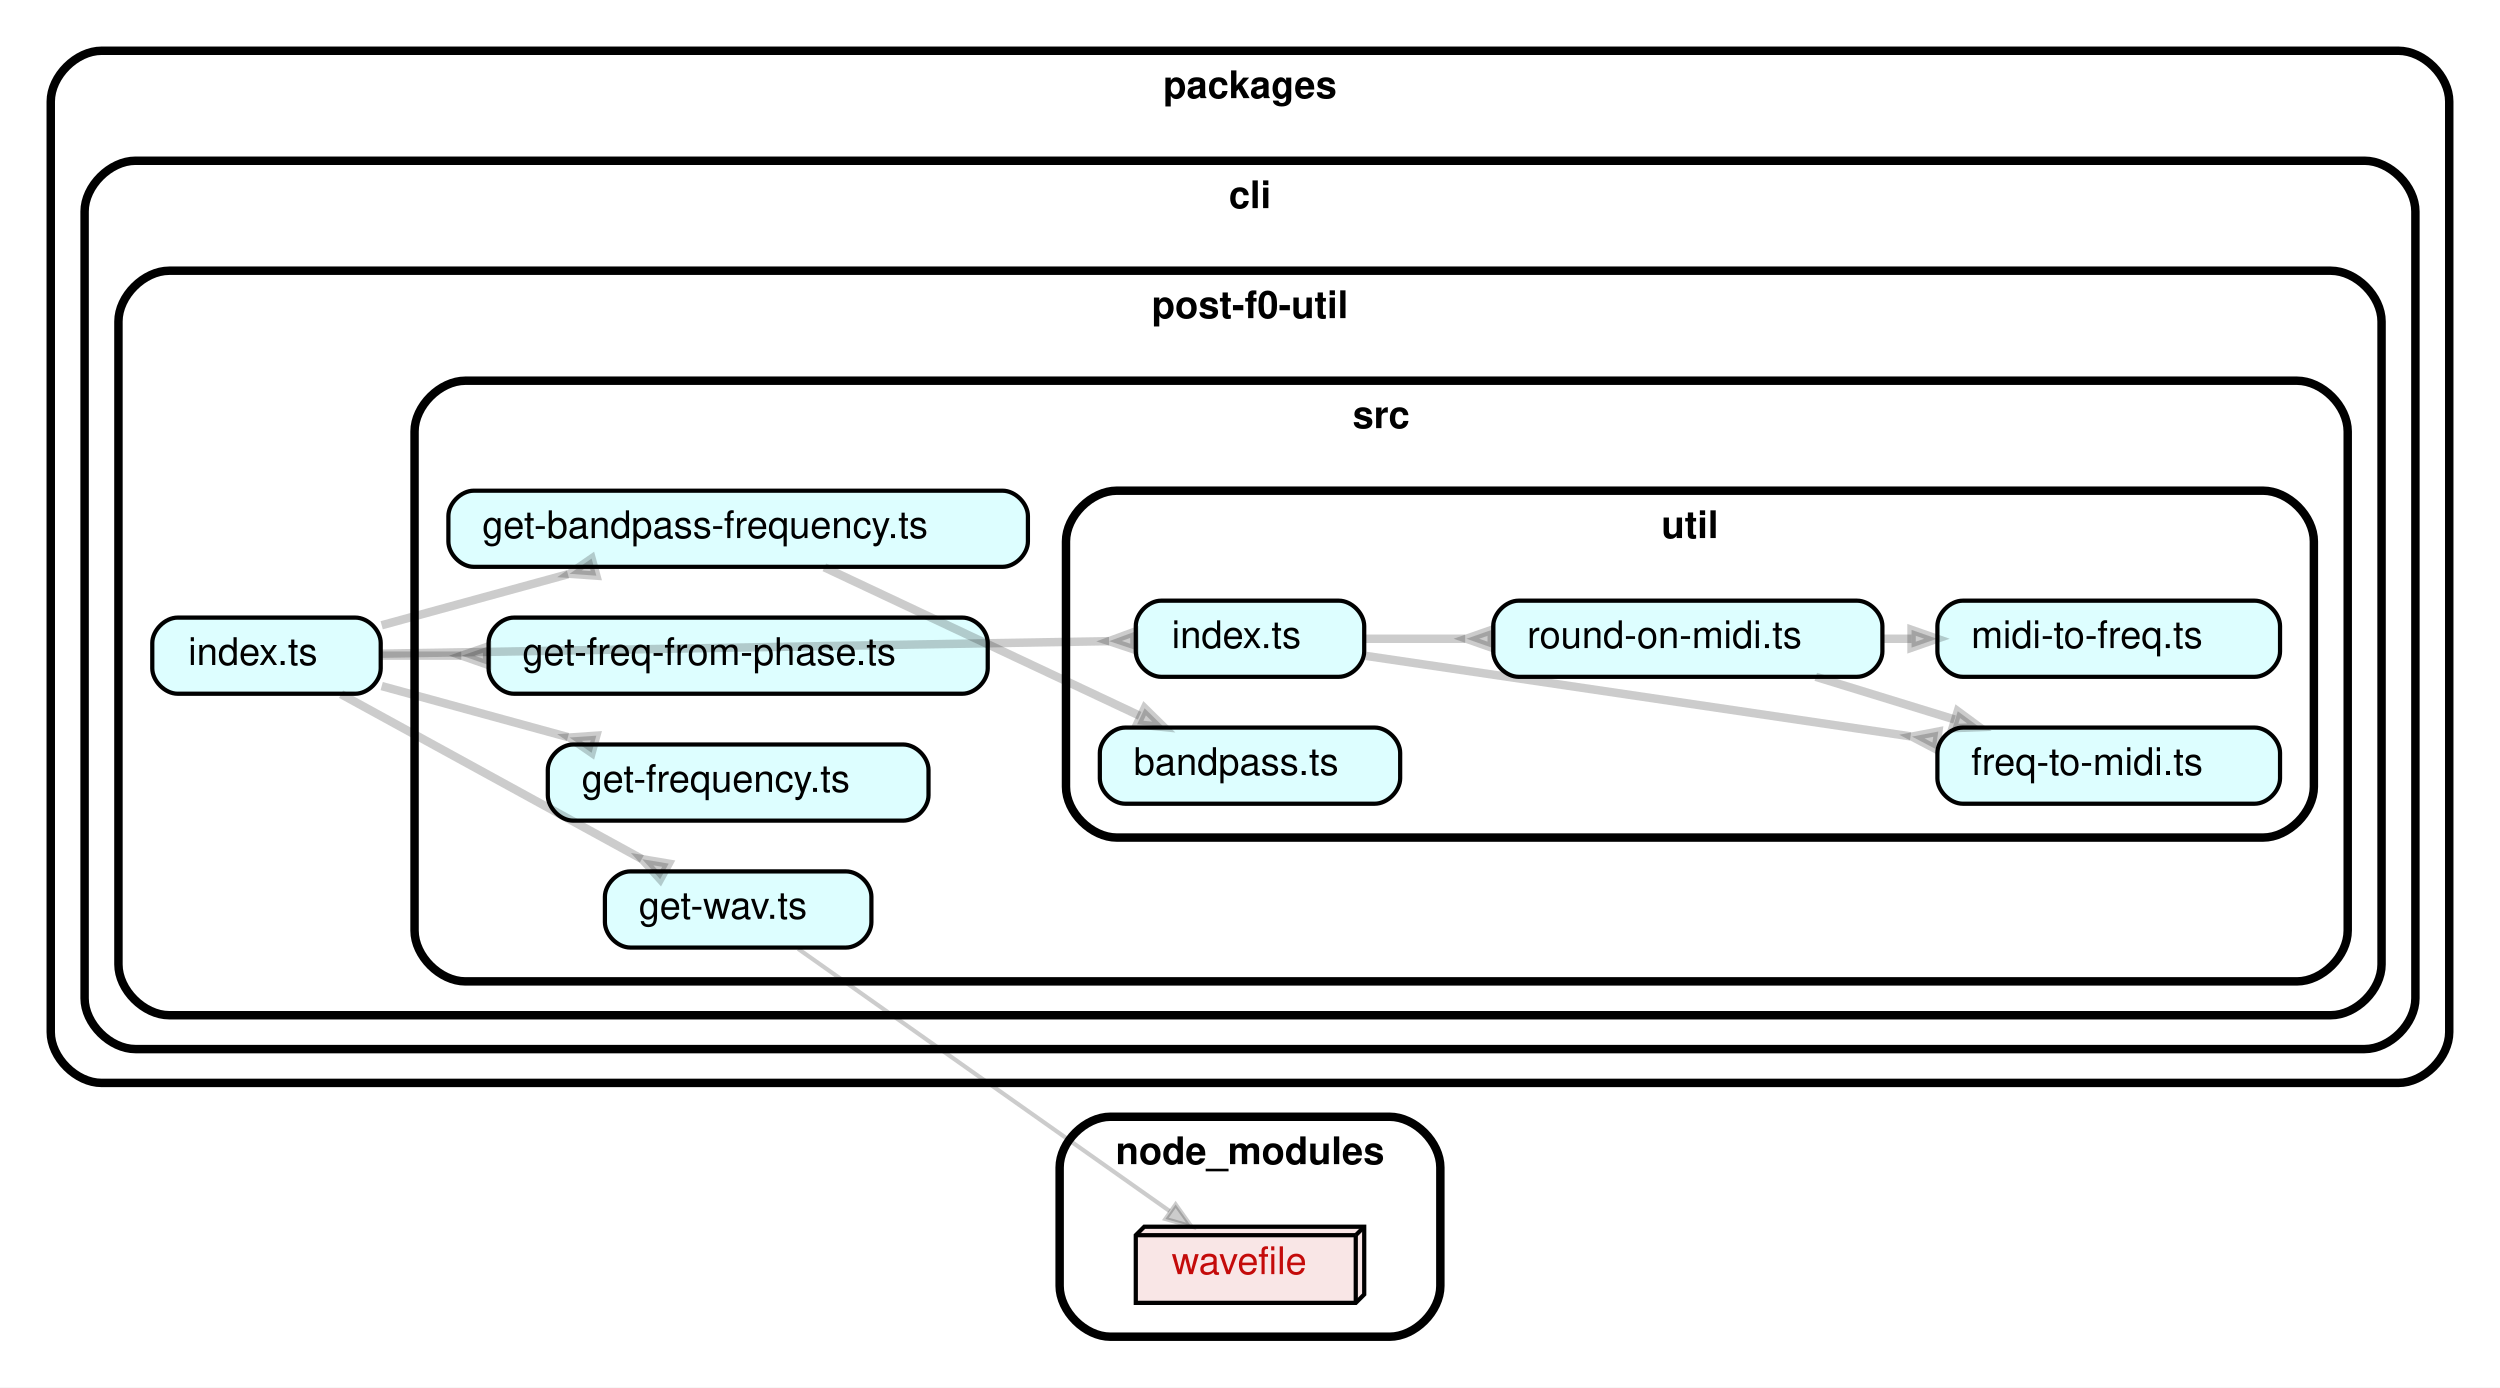
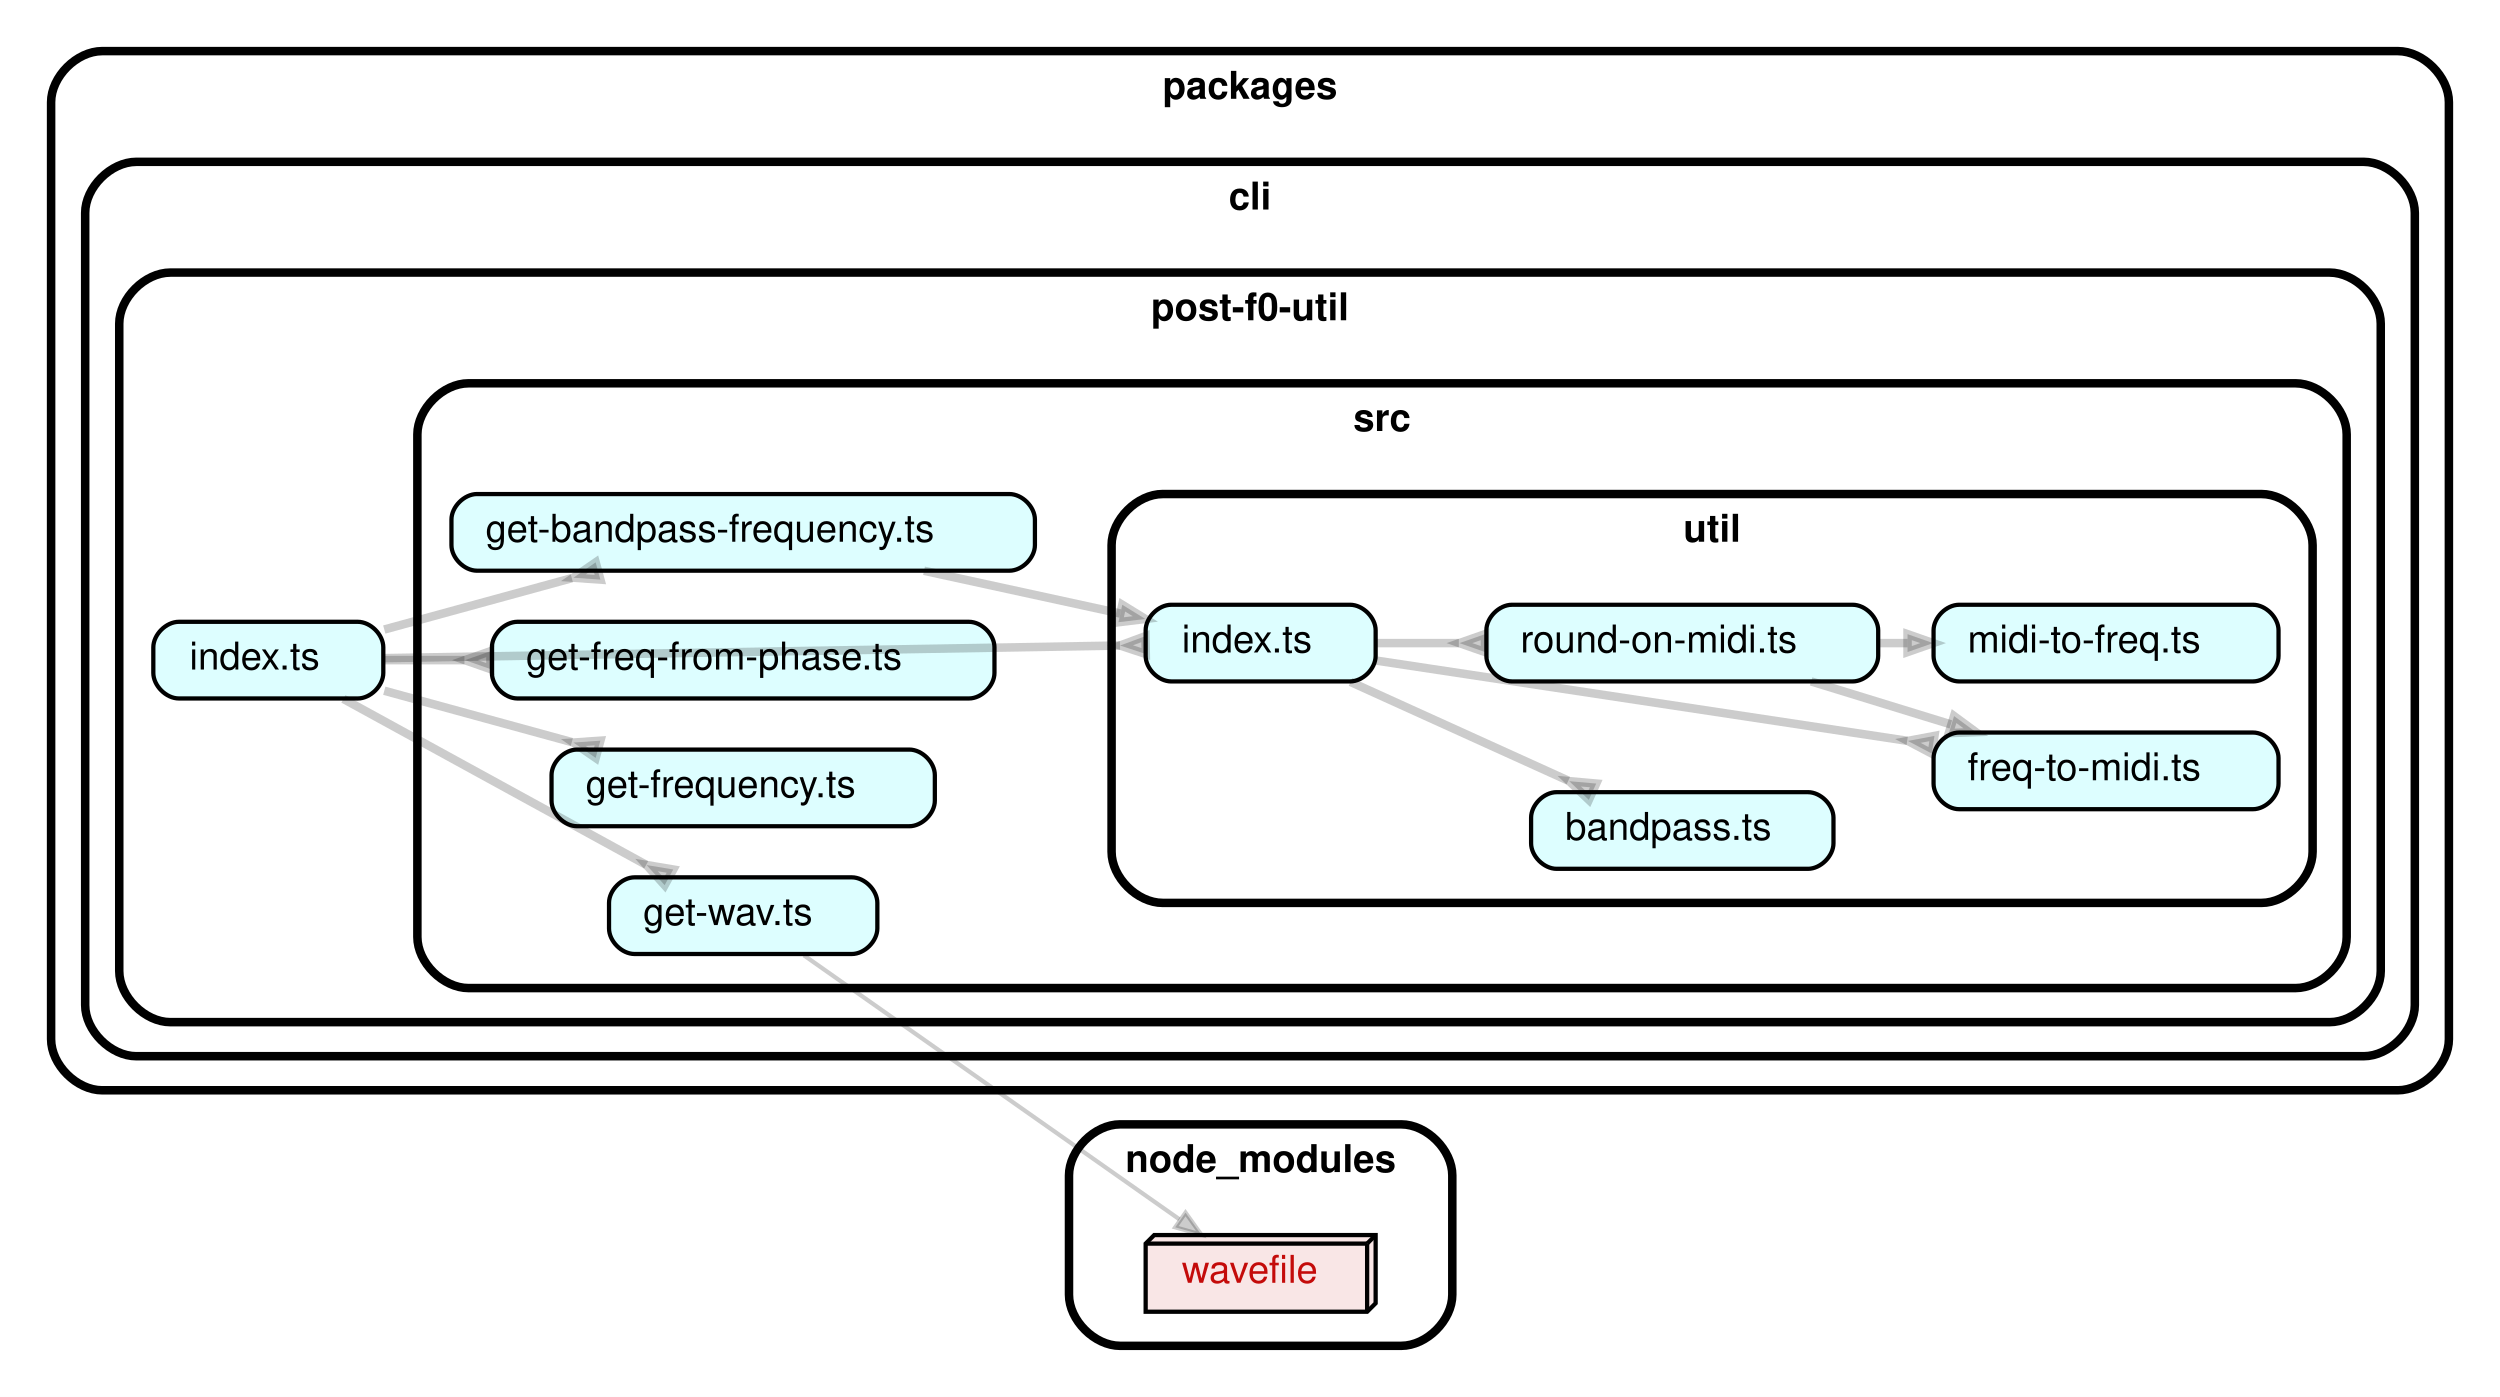
- <svg xmlns="http://www.w3.org/2000/svg" xmlns:xlink="http://www.w3.org/1999/xlink" width="591pt" height="328pt" viewBox="0.00 0.00 591.00 328.00">
+ <svg xmlns="http://www.w3.org/2000/svg" xmlns:xlink="http://www.w3.org/1999/xlink" width="587pt" height="328pt" viewBox="0.00 0.00 587.00 328.00">
  <g id="graph0" class="graph" transform="scale(1 1) rotate(0) translate(4 324)">
-     <polygon fill="white" stroke="transparent" points="-4,4 -4,-324 587,-324 587,4 -4,4" />
+     <polygon fill="white" stroke="transparent" points="-4,4 -4,-324 583,-324 583,4 -4,4" />
    <g id="clust1" class="cluster">
-       <path fill="#ffffff" stroke="black" stroke-width="2" d="M258.5,-8C258.5,-8 324.5,-8 324.5,-8 330.5,-8 336.5,-14 336.5,-20 336.5,-20 336.5,-48 336.5,-48 336.5,-54 330.5,-60 324.5,-60 324.5,-60 258.5,-60 258.5,-60 252.5,-60 246.5,-54 246.5,-48 246.5,-48 246.5,-20 246.5,-20 246.5,-14 252.5,-8 258.5,-8" />
-       <text text-anchor="middle" x="291.5" y="-48.8" font-family="Helvetica,sans-Serif" font-weight="bold" font-size="9.00">node_modules</text>
+       <path fill="#ffffff" stroke="black" stroke-width="2" d="M259,-8C259,-8 325,-8 325,-8 331,-8 337,-14 337,-20 337,-20 337,-48 337,-48 337,-54 331,-60 325,-60 325,-60 259,-60 259,-60 253,-60 247,-54 247,-48 247,-48 247,-20 247,-20 247,-14 253,-8 259,-8" />
+       <text text-anchor="middle" x="292" y="-48.8" font-family="Helvetica,sans-Serif" font-weight="bold" font-size="9.00">node_modules</text>
    </g>
    <g id="clust2" class="cluster">
-       <path fill="#ffffff" stroke="black" stroke-width="2" d="M20,-68C20,-68 563,-68 563,-68 569,-68 575,-74 575,-80 575,-80 575,-300 575,-300 575,-306 569,-312 563,-312 563,-312 20,-312 20,-312 14,-312 8,-306 8,-300 8,-300 8,-80 8,-80 8,-74 14,-68 20,-68" />
-       <text text-anchor="middle" x="291.5" y="-300.8" font-family="Helvetica,sans-Serif" font-weight="bold" font-size="9.00">packages</text>
+       <path fill="#ffffff" stroke="black" stroke-width="2" d="M20,-68C20,-68 559,-68 559,-68 565,-68 571,-74 571,-80 571,-80 571,-300 571,-300 571,-306 565,-312 559,-312 559,-312 20,-312 20,-312 14,-312 8,-306 8,-300 8,-300 8,-80 8,-80 8,-74 14,-68 20,-68" />
+       <text text-anchor="middle" x="289.5" y="-300.8" font-family="Helvetica,sans-Serif" font-weight="bold" font-size="9.00">packages</text>
    </g>
    <g id="clust3" class="cluster">
-       <path fill="#ffffff" stroke="black" stroke-width="2" d="M28,-76C28,-76 555,-76 555,-76 561,-76 567,-82 567,-88 567,-88 567,-274 567,-274 567,-280 561,-286 555,-286 555,-286 28,-286 28,-286 22,-286 16,-280 16,-274 16,-274 16,-88 16,-88 16,-82 22,-76 28,-76" />
-       <text text-anchor="middle" x="291.5" y="-274.8" font-family="Helvetica,sans-Serif" font-weight="bold" font-size="9.00">cli</text>
+       <path fill="#ffffff" stroke="black" stroke-width="2" d="M28,-76C28,-76 551,-76 551,-76 557,-76 563,-82 563,-88 563,-88 563,-274 563,-274 563,-280 557,-286 551,-286 551,-286 28,-286 28,-286 22,-286 16,-280 16,-274 16,-274 16,-88 16,-88 16,-82 22,-76 28,-76" />
+       <text text-anchor="middle" x="289.5" y="-274.8" font-family="Helvetica,sans-Serif" font-weight="bold" font-size="9.00">cli</text>
    </g>
    <g id="clust4" class="cluster">
-       <path fill="#ffffff" stroke="black" stroke-width="2" d="M36,-84C36,-84 547,-84 547,-84 553,-84 559,-90 559,-96 559,-96 559,-248 559,-248 559,-254 553,-260 547,-260 547,-260 36,-260 36,-260 30,-260 24,-254 24,-248 24,-248 24,-96 24,-96 24,-90 30,-84 36,-84" />
-       <text text-anchor="middle" x="291.5" y="-248.8" font-family="Helvetica,sans-Serif" font-weight="bold" font-size="9.00">post-f0-util</text>
+       <path fill="#ffffff" stroke="black" stroke-width="2" d="M36,-84C36,-84 543,-84 543,-84 549,-84 555,-90 555,-96 555,-96 555,-248 555,-248 555,-254 549,-260 543,-260 543,-260 36,-260 36,-260 30,-260 24,-254 24,-248 24,-248 24,-96 24,-96 24,-90 30,-84 36,-84" />
+       <text text-anchor="middle" x="289.5" y="-248.8" font-family="Helvetica,sans-Serif" font-weight="bold" font-size="9.00">post-f0-util</text>
    </g>
    <g id="clust5" class="cluster">
-       <path fill="#ffffff" stroke="black" stroke-width="2" d="M106,-92C106,-92 539,-92 539,-92 545,-92 551,-98 551,-104 551,-104 551,-222 551,-222 551,-228 545,-234 539,-234 539,-234 106,-234 106,-234 100,-234 94,-228 94,-222 94,-222 94,-104 94,-104 94,-98 100,-92 106,-92" />
-       <text text-anchor="middle" x="322.5" y="-222.8" font-family="Helvetica,sans-Serif" font-weight="bold" font-size="9.00">src</text>
+       <path fill="#ffffff" stroke="black" stroke-width="2" d="M106,-92C106,-92 535,-92 535,-92 541,-92 547,-98 547,-104 547,-104 547,-222 547,-222 547,-228 541,-234 535,-234 535,-234 106,-234 106,-234 100,-234 94,-228 94,-222 94,-222 94,-104 94,-104 94,-98 100,-92 106,-92" />
+       <text text-anchor="middle" x="320.5" y="-222.8" font-family="Helvetica,sans-Serif" font-weight="bold" font-size="9.00">src</text>
    </g>
    <g id="clust6" class="cluster">
-       <path fill="#ffffff" stroke="black" stroke-width="2" d="M260,-126C260,-126 531,-126 531,-126 537,-126 543,-132 543,-138 543,-138 543,-196 543,-196 543,-202 537,-208 531,-208 531,-208 260,-208 260,-208 254,-208 248,-202 248,-196 248,-196 248,-138 248,-138 248,-132 254,-126 260,-126" />
-       <text text-anchor="middle" x="395.5" y="-196.8" font-family="Helvetica,sans-Serif" font-weight="bold" font-size="9.00">util</text>
+       <path fill="#ffffff" stroke="black" stroke-width="2" d="M269,-112C269,-112 527,-112 527,-112 533,-112 539,-118 539,-124 539,-124 539,-196 539,-196 539,-202 533,-208 527,-208 527,-208 269,-208 269,-208 263,-208 257,-202 257,-196 257,-196 257,-124 257,-124 257,-118 263,-112 269,-112" />
+       <text text-anchor="middle" x="398" y="-196.8" font-family="Helvetica,sans-Serif" font-weight="bold" font-size="9.00">util</text>
    </g>
    <g id="node1" class="node">
      <g id="a_node1">
        <a xlink:href="https://www.npmjs.com/package/wavefile" xlink:title="wavefile">
-           <polygon fill="#c40b0a" fill-opacity="0.102" stroke="black" points="318.5,-34 266.5,-34 264.5,-32 264.5,-16 316.5,-16 318.5,-18 318.5,-34" />
-           <polyline fill="none" stroke="black" points="316.5,-32 264.5,-32 " />
-           <polyline fill="none" stroke="black" points="316.5,-32 316.5,-16 " />
-           <polyline fill="none" stroke="black" points="316.5,-32 318.5,-34 " />
-           <text text-anchor="start" x="273" y="-22.8" font-family="Helvetica,sans-Serif" font-size="9.00" fill="#c40b0a">wavefile</text>
+           <polygon fill="#c40b0a" fill-opacity="0.102" stroke="black" points="319,-34 267,-34 265,-32 265,-16 317,-16 319,-18 319,-34" />
+           <polyline fill="none" stroke="black" points="317,-32 265,-32 " />
+           <polyline fill="none" stroke="black" points="317,-32 317,-16 " />
+           <polyline fill="none" stroke="black" points="317,-32 319,-34 " />
+           <text text-anchor="start" x="273.5" y="-22.8" font-family="Helvetica,sans-Serif" font-size="9.00" fill="#c40b0a">wavefile</text>
        </a>
      </g>
    </g>
    <g id="node2" class="node">
      <g id="a_node2">
        <a xlink:href="packages/cli/post-f0-util/index.ts" xlink:title="index.ts">
          <path fill="#ddfeff" stroke="black" d="M80,-178C80,-178 38,-178 38,-178 35,-178 32,-175 32,-172 32,-172 32,-166 32,-166 32,-163 35,-160 38,-160 38,-160 80,-160 80,-160 83,-160 86,-163 86,-166 86,-166 86,-172 86,-172 86,-175 83,-178 80,-178" />
          <text text-anchor="start" x="40.5" y="-166.8" font-family="Helvetica,sans-Serif" font-size="9.00">index.ts</text>
        </a>
      </g>
    </g>
    <g id="node3" class="node">
      <g id="a_node3">
        <a xlink:href="packages/cli/post-f0-util/src/get-bandpass-frequency.ts" xlink:title="get-bandpass-frequency.ts">
          <path fill="#ddfeff" stroke="black" d="M233,-208C233,-208 108,-208 108,-208 105,-208 102,-205 102,-202 102,-202 102,-196 102,-196 102,-193 105,-190 108,-190 108,-190 233,-190 233,-190 236,-190 239,-193 239,-196 239,-196 239,-202 239,-202 239,-205 236,-208 233,-208" />
          <text text-anchor="start" x="110" y="-196.8" font-family="Helvetica,sans-Serif" font-size="9.00">get-bandpass-frequency.ts</text>
        </a>
      </g>
    </g>
    <g id="edge1" class="edge">
      <path fill="none" stroke="#000000" stroke-width="2" stroke-opacity="0.2" d="M86.23,-176.19C99.4,-179.8 115.64,-184.24 130.26,-188.25" />
      <polygon fill="#000000" fill-opacity="0.2" stroke="#000000" stroke-width="2" stroke-opacity="0.2" points="135.86,-191.96 130.63,-188.35 136.97,-187.91 135.86,-191.96" />
    </g>
    <g id="node4" class="node">
      <g id="a_node4">
        <a xlink:href="packages/cli/post-f0-util/src/get-freq-from-phase.ts" xlink:title="get-freq-from-phase.ts">
          <path fill="#ddfeff" stroke="black" d="M223.5,-178C223.5,-178 117.5,-178 117.5,-178 114.5,-178 111.5,-175 111.5,-172 111.5,-172 111.5,-166 111.5,-166 111.5,-163 114.5,-160 117.5,-160 117.5,-160 223.5,-160 223.5,-160 226.5,-160 229.5,-163 229.5,-166 229.5,-166 229.5,-172 229.5,-172 229.5,-175 226.5,-178 223.5,-178" />
          <text text-anchor="start" x="119.5" y="-166.8" font-family="Helvetica,sans-Serif" font-size="9.00">get-freq-from-phase.ts</text>
        </a>
      </g>
    </g>
    <g id="edge2" class="edge">
      <path fill="none" stroke="#000000" stroke-width="2" stroke-opacity="0.2" d="M86.23,-169C92.04,-169 98.45,-169 105.05,-169" />
      <polygon fill="#000000" fill-opacity="0.2" stroke="#000000" stroke-width="2" stroke-opacity="0.2" points="111.16,-171.1 105.16,-169 111.16,-166.9 111.16,-171.1" />
    </g>
    <g id="node5" class="node">
      <g id="a_node5">
        <a xlink:href="packages/cli/post-f0-util/src/get-frequency.ts" xlink:title="get-frequency.ts">
          <path fill="#ddfeff" stroke="black" d="M209.5,-148C209.5,-148 131.5,-148 131.5,-148 128.5,-148 125.5,-145 125.5,-142 125.5,-142 125.5,-136 125.5,-136 125.5,-133 128.5,-130 131.5,-130 131.5,-130 209.5,-130 209.5,-130 212.5,-130 215.5,-133 215.5,-136 215.5,-136 215.5,-142 215.5,-142 215.5,-145 212.5,-148 209.5,-148" />
          <text text-anchor="start" x="133.5" y="-136.8" font-family="Helvetica,sans-Serif" font-size="9.00">get-frequency.ts</text>
        </a>
      </g>
    </g>
    <g id="edge3" class="edge">
      <path fill="none" stroke="#000000" stroke-width="2" stroke-opacity="0.2" d="M86.23,-161.81C99.4,-158.2 115.64,-153.76 130.26,-149.75" />
      <polygon fill="#000000" fill-opacity="0.2" stroke="#000000" stroke-width="2" stroke-opacity="0.2" points="136.97,-150.09 130.63,-149.65 135.86,-146.04 136.97,-150.09" />
    </g>
    <g id="node6" class="node">
      <g id="a_node6">
        <a xlink:href="packages/cli/post-f0-util/src/get-wav.ts" xlink:title="get-wav.ts">
          <path fill="#ddfeff" stroke="black" d="M196,-118C196,-118 145,-118 145,-118 142,-118 139,-115 139,-112 139,-112 139,-106 139,-106 139,-103 142,-100 145,-100 145,-100 196,-100 196,-100 199,-100 202,-103 202,-106 202,-106 202,-112 202,-112 202,-115 199,-118 196,-118" />
          <text text-anchor="start" x="147" y="-106.8" font-family="Helvetica,sans-Serif" font-size="9.00">get-wav.ts</text>
        </a>
      </g>
    </g>
    <g id="edge4" class="edge">
      <path fill="none" stroke="#000000" stroke-width="2" stroke-opacity="0.2" d="M76.63,-159.89C95.63,-149.47 126.8,-132.4 147.72,-120.93" />
      <polygon fill="#000000" fill-opacity="0.2" stroke="#000000" stroke-width="2" stroke-opacity="0.2" points="154.08,-119.84 147.81,-120.89 152.06,-116.16 154.08,-119.84" />
    </g>
    <g id="node7" class="node">
      <g id="a_node7">
        <a xlink:href="packages/cli/post-f0-util/src/util/index.ts" xlink:title="index.ts">
-           <path fill="#ddfeff" stroke="black" d="M312.5,-182C312.5,-182 270.5,-182 270.5,-182 267.5,-182 264.5,-179 264.5,-176 264.5,-176 264.5,-170 264.5,-170 264.5,-167 267.5,-164 270.5,-164 270.5,-164 312.5,-164 312.5,-164 315.5,-164 318.5,-167 318.5,-170 318.5,-170 318.5,-176 318.5,-176 318.5,-179 315.5,-182 312.5,-182" />
-           <text text-anchor="start" x="273" y="-170.8" font-family="Helvetica,sans-Serif" font-size="9.00">index.ts</text>
+           <path fill="#ddfeff" stroke="black" d="M313,-182C313,-182 271,-182 271,-182 268,-182 265,-179 265,-176 265,-176 265,-170 265,-170 265,-167 268,-164 271,-164 271,-164 313,-164 313,-164 316,-164 319,-167 319,-170 319,-170 319,-176 319,-176 319,-179 316,-182 313,-182" />
+           <text text-anchor="start" x="273.5" y="-170.8" font-family="Helvetica,sans-Serif" font-size="9.00">index.ts</text>
        </a>
      </g>
    </g>
    <g id="edge5" class="edge">
-       <path fill="none" stroke="#000000" stroke-width="2" stroke-opacity="0.2" d="M86.13,-169.47C128.89,-170.2 211.85,-171.63 258.18,-172.43" />
-       <polygon fill="#000000" fill-opacity="0.2" stroke="#000000" stroke-width="2" stroke-opacity="0.2" points="264.15,-174.63 258.19,-172.43 264.22,-170.43 264.15,-174.63" />
+       <path fill="none" stroke="#000000" stroke-width="2" stroke-opacity="0.2" d="M86.18,-169.47C129.15,-170.2 212.63,-171.64 258.98,-172.43" />
+       <polygon fill="#000000" fill-opacity="0.2" stroke="#000000" stroke-width="2" stroke-opacity="0.2" points="264.95,-174.64 258.99,-172.43 265.03,-170.44 264.95,-174.64" />
+     </g>
+     <g id="edge6" class="edge">
+       <path fill="none" stroke="#000000" stroke-width="2" stroke-opacity="0.2" d="M212.96,-189.98C228.06,-186.69 244.88,-183.03 259.04,-179.95" />
+       <polygon fill="#000000" fill-opacity="0.2" stroke="#000000" stroke-width="2" stroke-opacity="0.2" points="259.51,-182 264.92,-178.67 258.61,-177.9 259.51,-182" />
+     </g>
+     <g id="edge7" class="edge">
+       <path fill="none" stroke="#000000" stroke-opacity="0.2" d="M184.75,-99.69C206.21,-84.6 248.64,-54.77 272.89,-37.73" />
+       <polygon fill="#000000" fill-opacity="0.2" stroke="#000000" stroke-opacity="0.2" points="274.36,-39.27 278.06,-34.1 271.94,-35.83 274.36,-39.27" />
    </g>
    <g id="node8" class="node">
      <g id="a_node8">
        <a xlink:href="packages/cli/post-f0-util/src/util/bandpass.ts" xlink:title="bandpass.ts">
-           <path fill="#ddfeff" stroke="black" d="M321,-152C321,-152 262,-152 262,-152 259,-152 256,-149 256,-146 256,-146 256,-140 256,-140 256,-137 259,-134 262,-134 262,-134 321,-134 321,-134 324,-134 327,-137 327,-140 327,-140 327,-146 327,-146 327,-149 324,-152 321,-152" />
-           <text text-anchor="start" x="264" y="-140.8" font-family="Helvetica,sans-Serif" font-size="9.00">bandpass.ts</text>
+           <path fill="#ddfeff" stroke="black" d="M420.5,-138C420.5,-138 361.5,-138 361.5,-138 358.5,-138 355.5,-135 355.5,-132 355.5,-132 355.5,-126 355.5,-126 355.5,-123 358.5,-120 361.5,-120 361.5,-120 420.5,-120 420.5,-120 423.5,-120 426.5,-123 426.5,-126 426.5,-126 426.5,-132 426.5,-132 426.5,-135 423.5,-138 420.5,-138" />
+           <text text-anchor="start" x="363.5" y="-126.8" font-family="Helvetica,sans-Serif" font-size="9.00">bandpass.ts</text>
        </a>
      </g>
    </g>
-     <g id="edge6" class="edge">
-       <path fill="none" stroke="#000000" stroke-width="2" stroke-opacity="0.2" d="M190.88,-189.88C211.2,-180.32 243.19,-165.26 265.41,-154.8" />
-       <polygon fill="#000000" fill-opacity="0.2" stroke="#000000" stroke-width="2" stroke-opacity="0.2" points="266.59,-156.57 271.12,-152.12 264.8,-152.77 266.59,-156.57" />
-     </g>
-     <g id="edge7" class="edge">
-       <path fill="none" stroke="#000000" stroke-opacity="0.2" d="M184.69,-99.69C206.07,-84.6 248.32,-54.77 272.46,-37.73" />
-       <polygon fill="#000000" fill-opacity="0.2" stroke="#000000" stroke-opacity="0.2" points="273.92,-39.27 277.61,-34.1 271.5,-35.84 273.92,-39.27" />
+     <g id="edge8" class="edge">
+       <path fill="none" stroke="#000000" stroke-width="2" stroke-opacity="0.2" d="M313.1,-163.88C327.93,-157.16 348.22,-147.95 364.24,-140.69" />
+       <polygon fill="#000000" fill-opacity="0.2" stroke="#000000" stroke-width="2" stroke-opacity="0.2" points="370.79,-140.02 364.46,-140.58 369.06,-136.19 370.79,-140.02" />
    </g>
    <g id="node9" class="node">
      <g id="a_node9">
        <a xlink:href="packages/cli/post-f0-util/src/util/freq-to-midi.ts" xlink:title="freq-to-midi.ts">
-           <path fill="#ddfeff" stroke="black" d="M529,-152C529,-152 460,-152 460,-152 457,-152 454,-149 454,-146 454,-146 454,-140 454,-140 454,-137 457,-134 460,-134 460,-134 529,-134 529,-134 532,-134 535,-137 535,-140 535,-140 535,-146 535,-146 535,-149 532,-152 529,-152" />
-           <text text-anchor="start" x="462" y="-140.8" font-family="Helvetica,sans-Serif" font-size="9.00">freq-to-midi.ts</text>
+           <path fill="#ddfeff" stroke="black" d="M525,-152C525,-152 456,-152 456,-152 453,-152 450,-149 450,-146 450,-146 450,-140 450,-140 450,-137 453,-134 456,-134 456,-134 525,-134 525,-134 528,-134 531,-137 531,-140 531,-140 531,-146 531,-146 531,-149 528,-152 525,-152" />
+           <text text-anchor="start" x="458" y="-140.8" font-family="Helvetica,sans-Serif" font-size="9.00">freq-to-midi.ts</text>
        </a>
      </g>
    </g>
-     <g id="edge8" class="edge">
-       <path fill="none" stroke="#000000" stroke-width="2" stroke-opacity="0.2" d="M318.88,-168.95C351.85,-164.08 407.78,-155.82 447.66,-149.92" />
-       <polygon fill="#000000" fill-opacity="0.2" stroke="#000000" stroke-width="2" stroke-opacity="0.2" points="454.22,-151.07 447.98,-149.87 453.61,-146.92 454.22,-151.07" />
+     <g id="edge9" class="edge">
+       <path fill="none" stroke="#000000" stroke-width="2" stroke-opacity="0.2" d="M319.18,-168.89C351.23,-164.05 405.04,-155.92 443.81,-150.06" />
+       <polygon fill="#000000" fill-opacity="0.2" stroke="#000000" stroke-width="2" stroke-opacity="0.2" points="450.21,-151.21 443.96,-150.03 449.58,-147.06 450.21,-151.21" />
    </g>
    <g id="node10" class="node">
      <g id="a_node10">
        <a xlink:href="packages/cli/post-f0-util/src/util/round-on-midi.ts" xlink:title="round-on-midi.ts">
-           <path fill="#ddfeff" stroke="black" d="M435,-182C435,-182 355,-182 355,-182 352,-182 349,-179 349,-176 349,-176 349,-170 349,-170 349,-167 352,-164 355,-164 355,-164 435,-164 435,-164 438,-164 441,-167 441,-170 441,-170 441,-176 441,-176 441,-179 438,-182 435,-182" />
-           <text text-anchor="start" x="357" y="-170.8" font-family="Helvetica,sans-Serif" font-size="9.00">round-on-midi.ts</text>
+           <path fill="#ddfeff" stroke="black" d="M431,-182C431,-182 351,-182 351,-182 348,-182 345,-179 345,-176 345,-176 345,-170 345,-170 345,-167 348,-164 351,-164 351,-164 431,-164 431,-164 434,-164 437,-167 437,-170 437,-170 437,-176 437,-176 437,-179 434,-182 431,-182" />
+           <text text-anchor="start" x="353" y="-170.8" font-family="Helvetica,sans-Serif" font-size="9.00">round-on-midi.ts</text>
        </a>
      </g>
    </g>
-     <g id="edge9" class="edge">
-       <path fill="none" stroke="#000000" stroke-width="2" stroke-opacity="0.2" d="M318.64,-173C325.94,-173 334.14,-173 342.37,-173" />
-       <polygon fill="#000000" fill-opacity="0.2" stroke="#000000" stroke-width="2" stroke-opacity="0.2" points="348.65,-175.1 342.65,-173 348.65,-170.9 348.65,-175.1" />
+     <g id="edge10" class="edge">
+       <path fill="none" stroke="#000000" stroke-width="2" stroke-opacity="0.2" d="M319.25,-173C325.26,-173 331.86,-173 338.53,-173" />
+       <polygon fill="#000000" fill-opacity="0.2" stroke="#000000" stroke-width="2" stroke-opacity="0.2" points="344.67,-175.1 338.67,-173 344.67,-170.9 344.67,-175.1" />
    </g>
-     <g id="edge10" class="edge">
-       <path fill="none" stroke="#000000" stroke-width="2" stroke-opacity="0.2" d="M425.25,-164C435.57,-160.82 447.28,-157.22 458.06,-153.91" />
-       <polygon fill="#000000" fill-opacity="0.2" stroke="#000000" stroke-width="2" stroke-opacity="0.2" points="458.81,-155.87 463.93,-152.1 457.58,-151.86 458.81,-155.87" />
+     <g id="edge11" class="edge">
+       <path fill="none" stroke="#000000" stroke-width="2" stroke-opacity="0.2" d="M421.25,-164C431.57,-160.82 443.28,-157.22 454.06,-153.91" />
+       <polygon fill="#000000" fill-opacity="0.2" stroke="#000000" stroke-width="2" stroke-opacity="0.2" points="454.81,-155.87 459.93,-152.1 453.58,-151.86 454.81,-155.87" />
    </g>
    <g id="node11" class="node">
      <g id="a_node11">
        <a xlink:href="packages/cli/post-f0-util/src/util/midi-to-freq.ts" xlink:title="midi-to-freq.ts">
-           <path fill="#ddfeff" stroke="black" d="M529,-182C529,-182 460,-182 460,-182 457,-182 454,-179 454,-176 454,-176 454,-170 454,-170 454,-167 457,-164 460,-164 460,-164 529,-164 529,-164 532,-164 535,-167 535,-170 535,-170 535,-176 535,-176 535,-179 532,-182 529,-182" />
-           <text text-anchor="start" x="462" y="-170.8" font-family="Helvetica,sans-Serif" font-size="9.00">midi-to-freq.ts</text>
+           <path fill="#ddfeff" stroke="black" d="M525,-182C525,-182 456,-182 456,-182 453,-182 450,-179 450,-176 450,-176 450,-170 450,-170 450,-167 453,-164 456,-164 456,-164 525,-164 525,-164 528,-164 531,-167 531,-170 531,-170 531,-176 531,-176 531,-179 528,-182 525,-182" />
+           <text text-anchor="start" x="458" y="-170.8" font-family="Helvetica,sans-Serif" font-size="9.00">midi-to-freq.ts</text>
        </a>
      </g>
    </g>
-     <g id="edge11" class="edge">
-       <path fill="none" stroke="#000000" stroke-width="2" stroke-opacity="0.2" d="M441.04,-173C443.32,-173 445.61,-173 447.89,-173" />
-       <polygon fill="#000000" fill-opacity="0.2" stroke="#000000" stroke-width="2" stroke-opacity="0.2" points="447.89,-175.1 453.89,-173 447.89,-170.9 447.89,-175.1" />
+     <g id="edge12" class="edge">
+       <path fill="none" stroke="#000000" stroke-width="2" stroke-opacity="0.2" d="M437.04,-173C439.32,-173 441.61,-173 443.89,-173" />
+       <polygon fill="#000000" fill-opacity="0.2" stroke="#000000" stroke-width="2" stroke-opacity="0.2" points="443.89,-175.1 449.89,-173 443.89,-170.9 443.89,-175.1" />
    </g>
  </g>
</svg>
